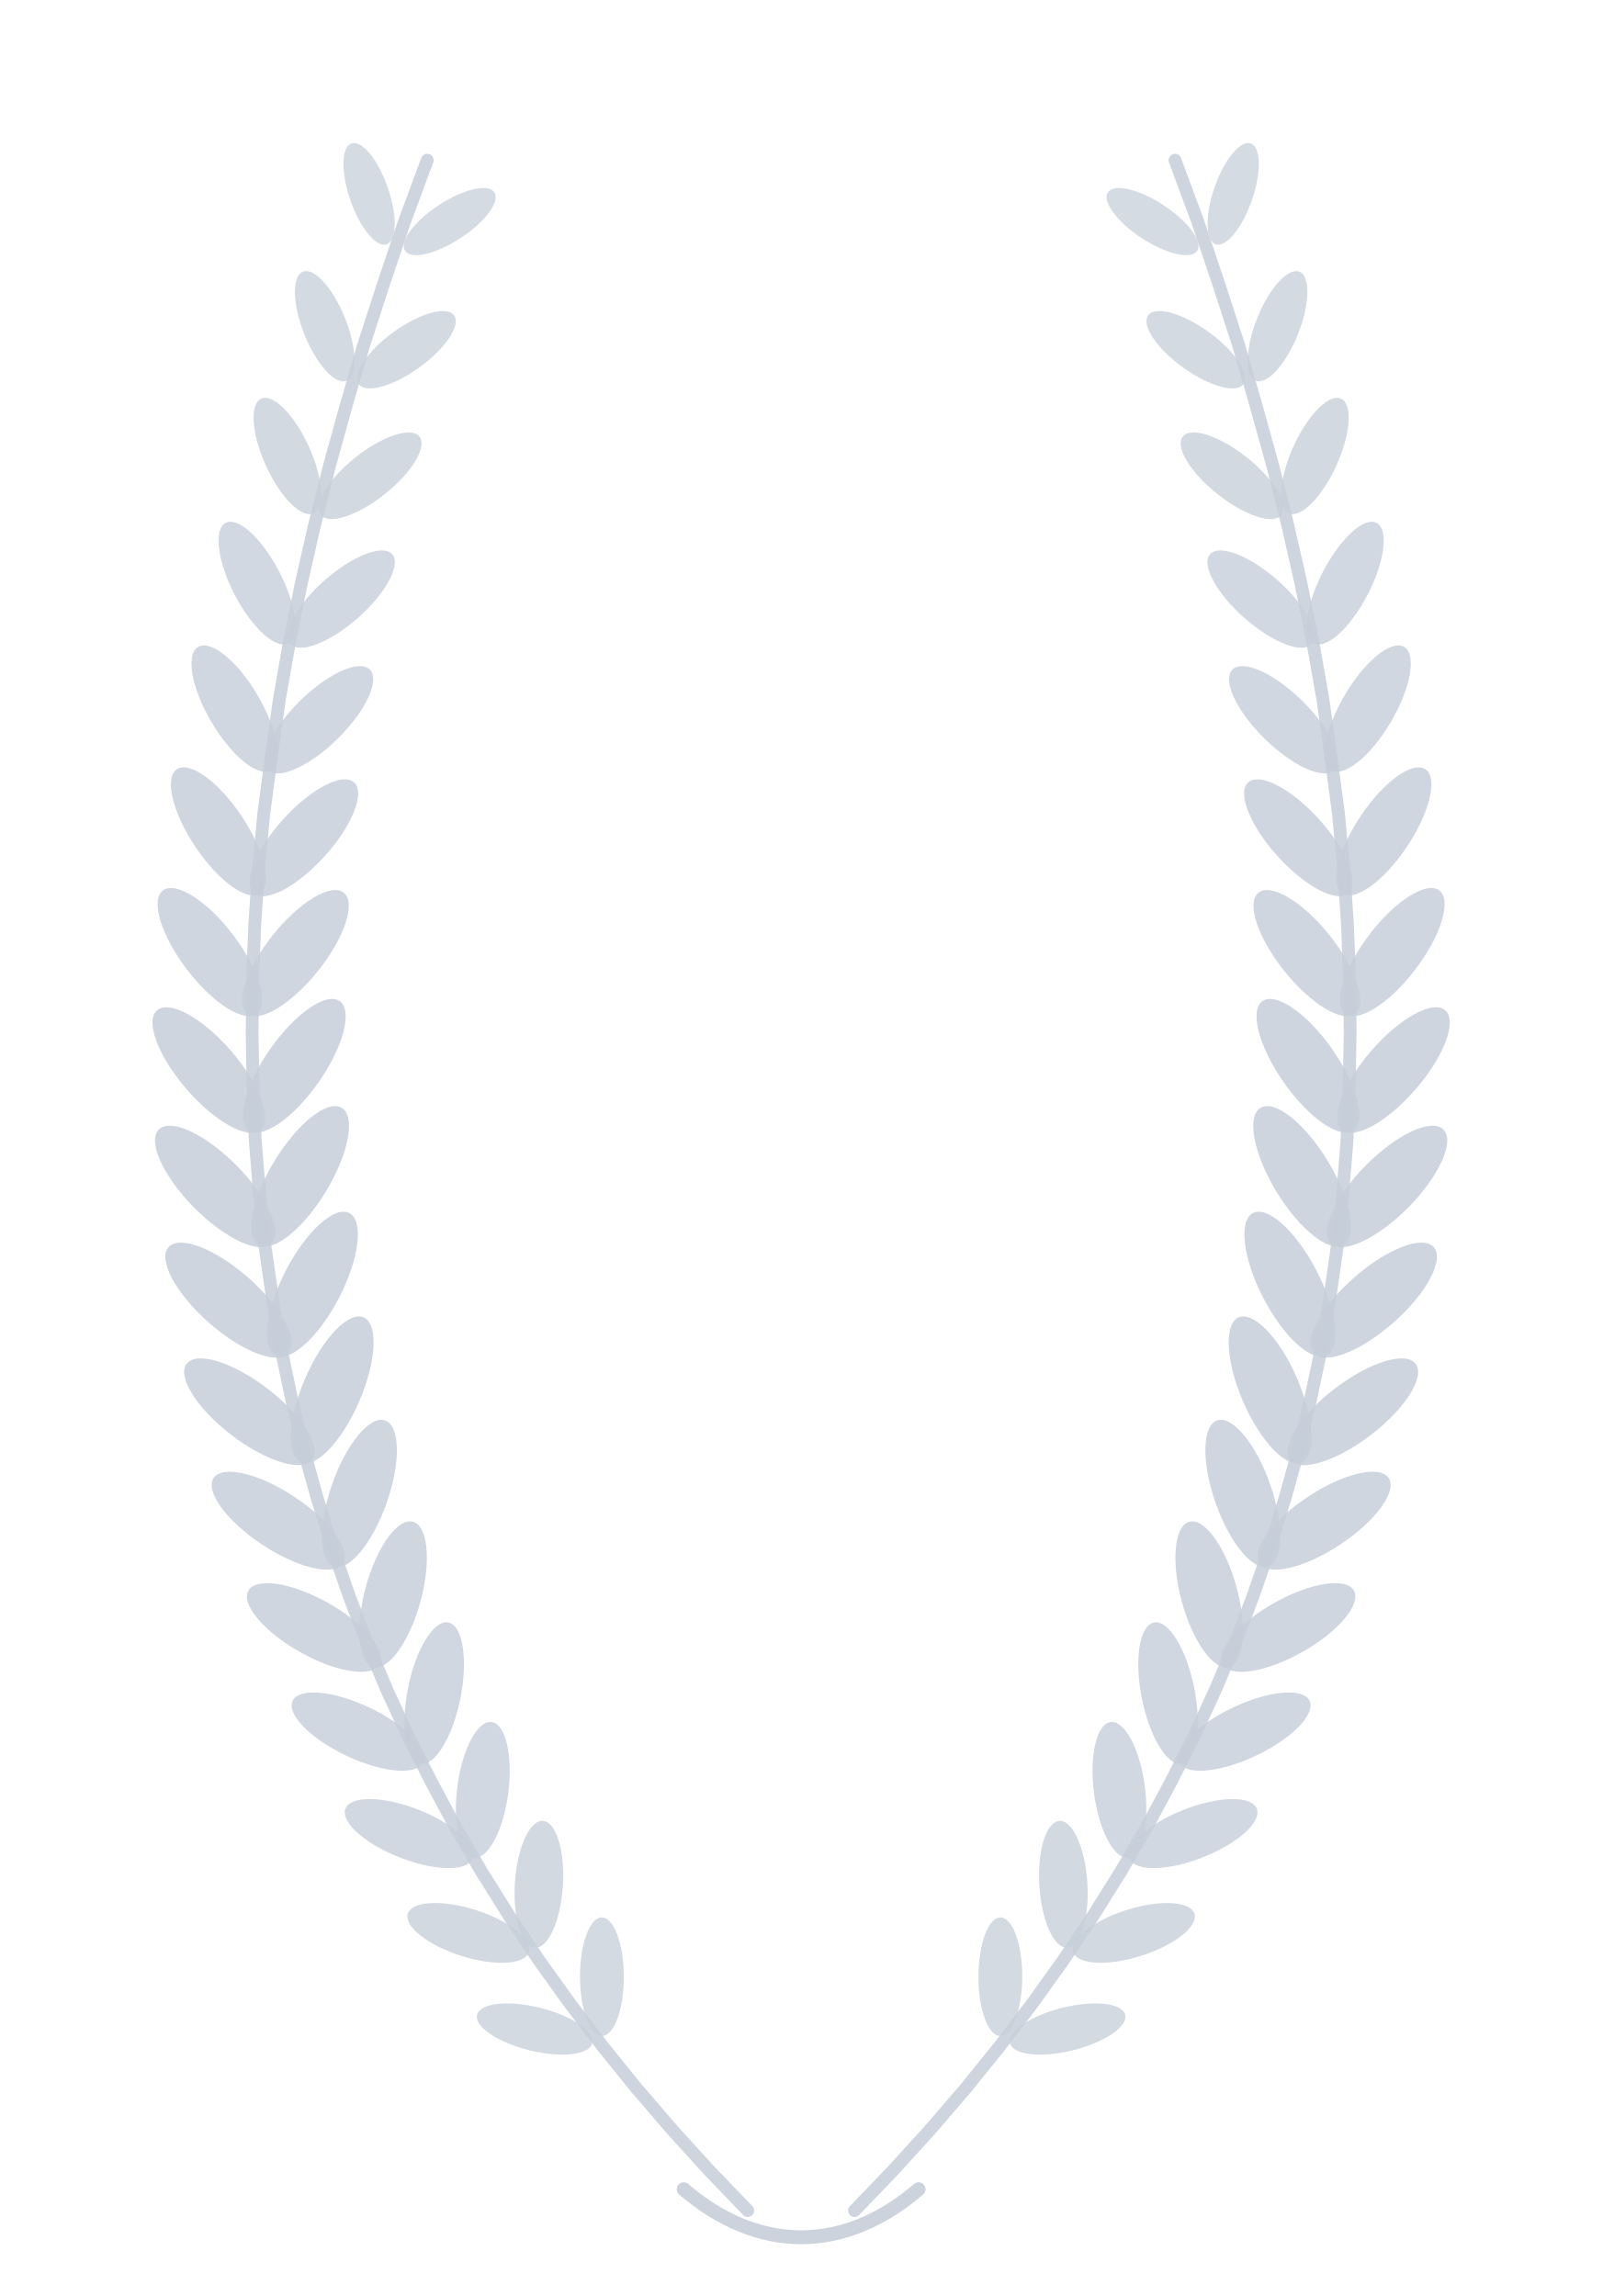
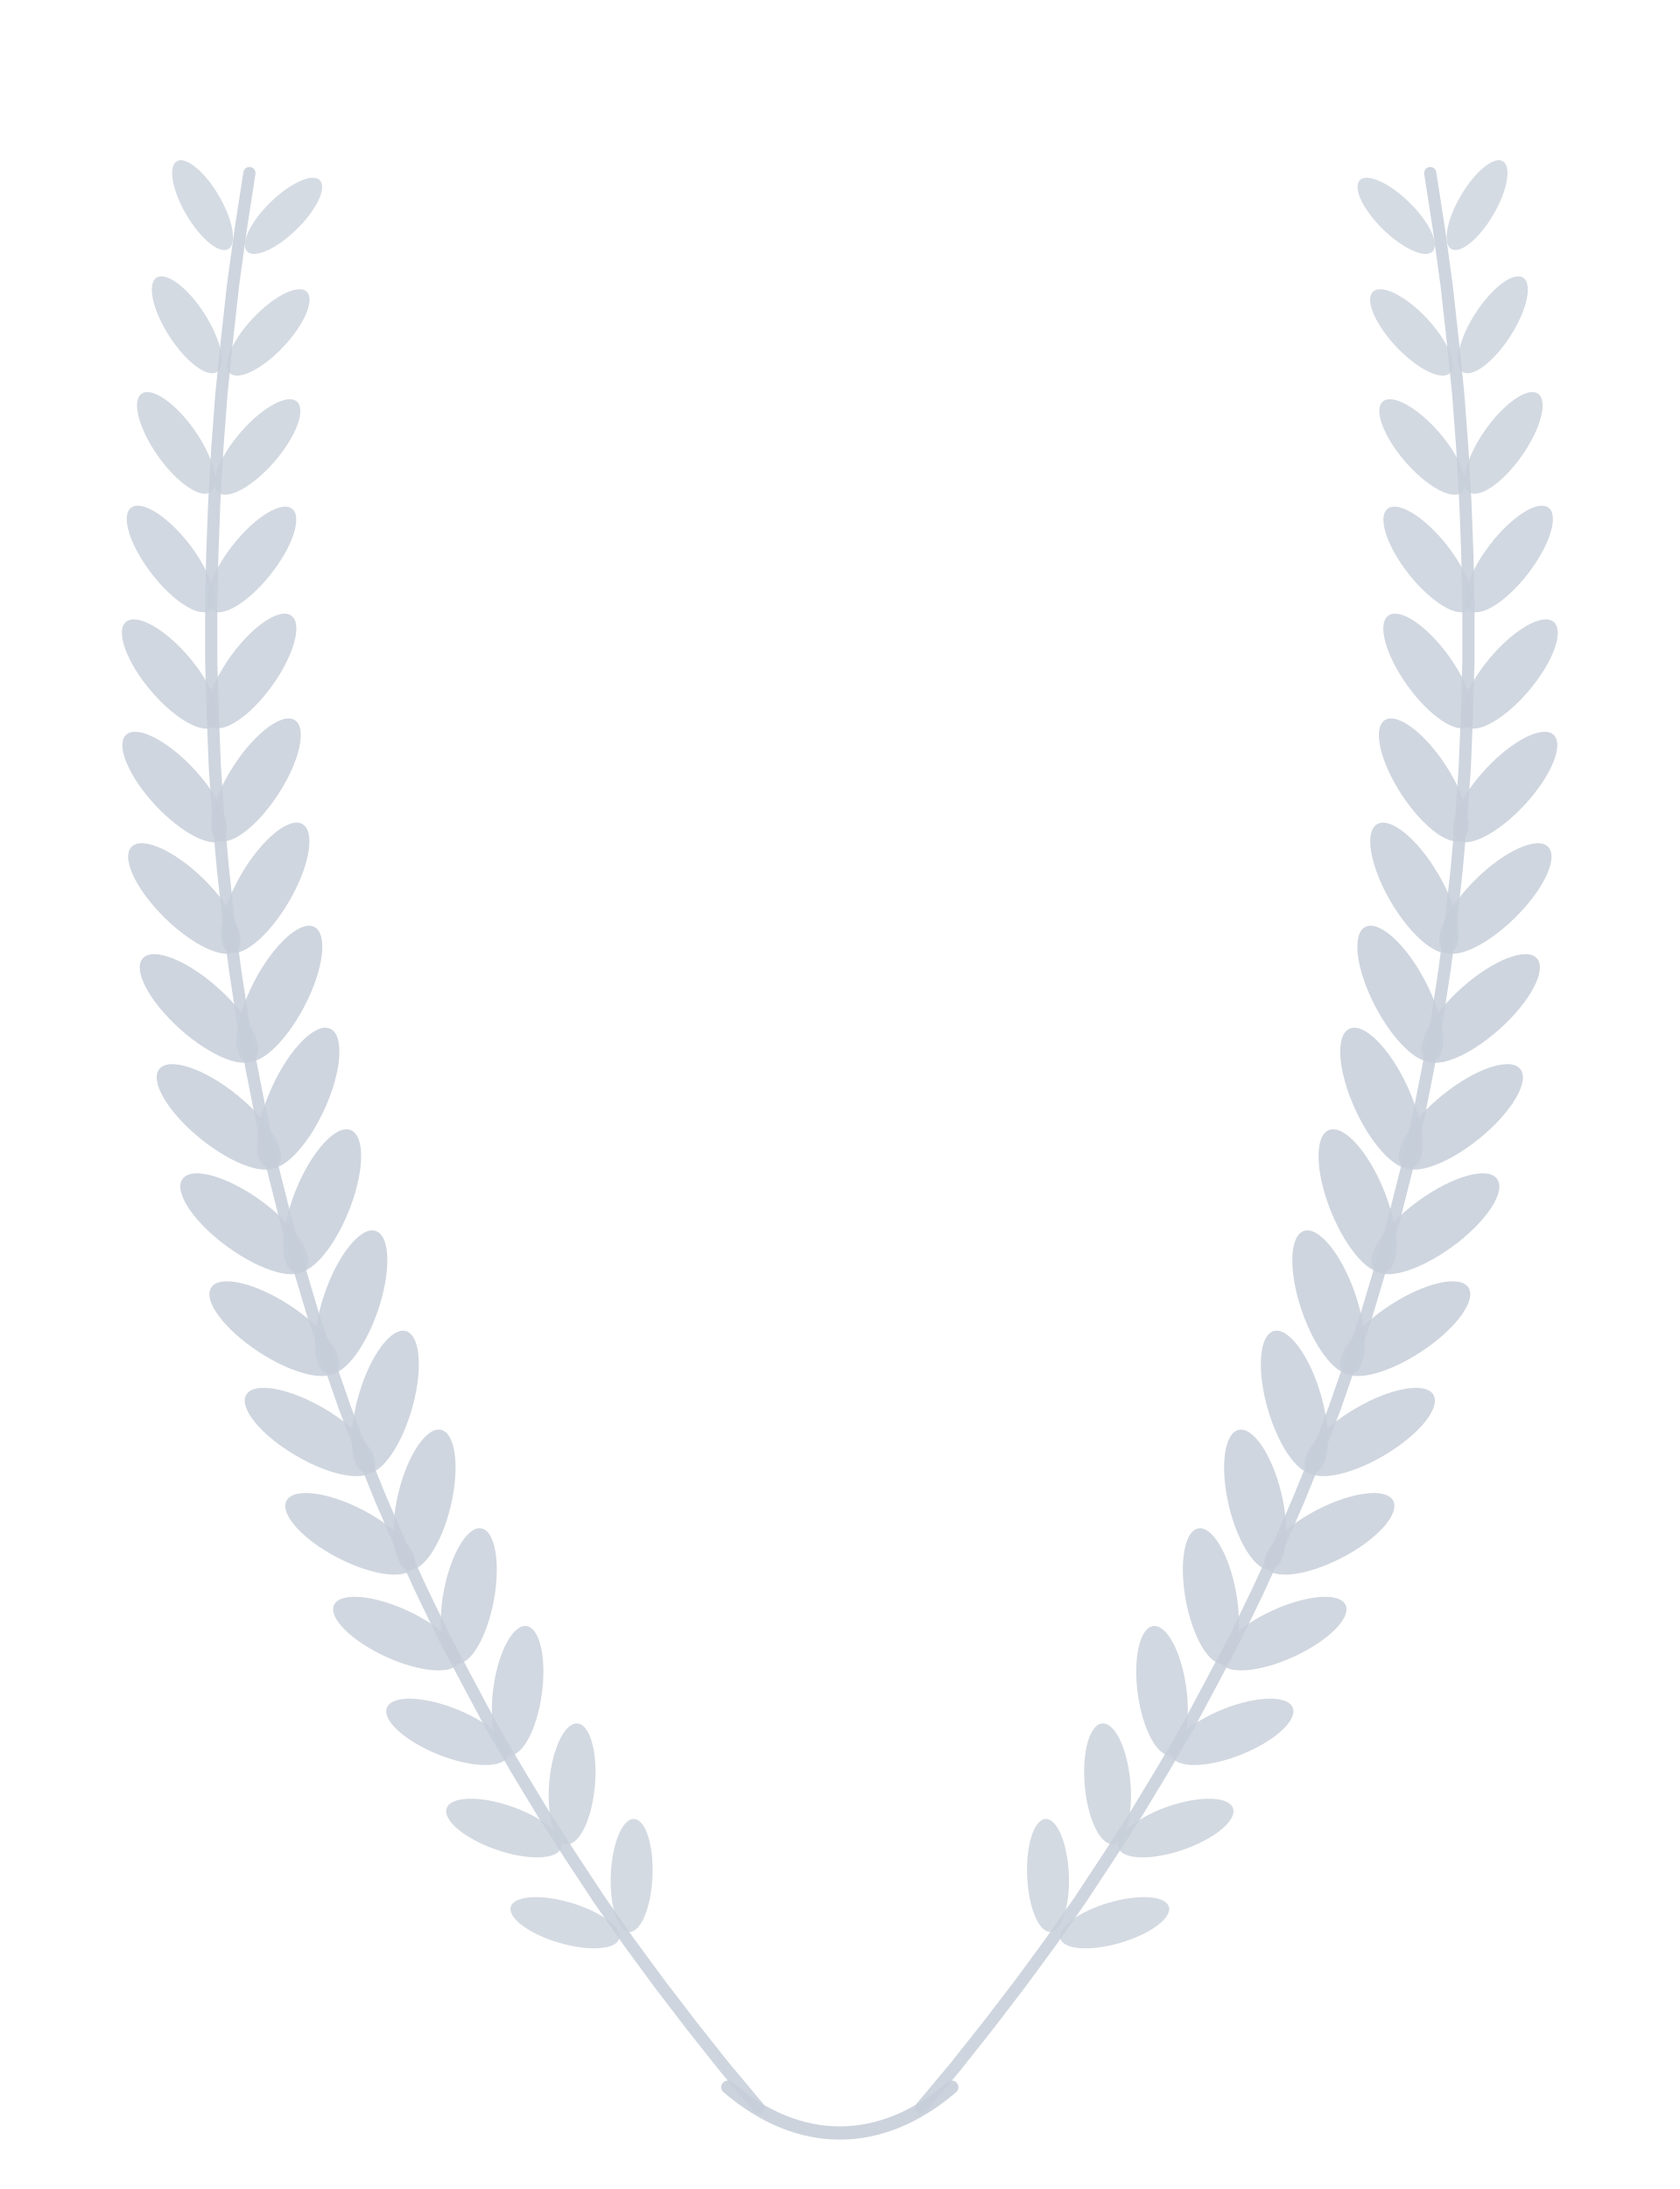
- <svg xmlns="http://www.w3.org/2000/svg" viewBox="0 0 300 430" fill="none">
-   <path d="M140.0 414.0 L132.7 406.4 L125.8 398.8 L119.1 391.0 L112.8 383.2 L106.7 375.2 L100.9 367.1 L95.4 358.9 L90.2 350.6 L85.3 342.2 L80.8 333.8 L76.4 325.1 L72.4 316.4 L68.7 307.6 L65.3 298.7 L62.2 289.7 L59.4 280.6 L56.8 271.3 L54.6 262.0 L52.6 252.5 L51.0 243.0 L49.6 233.3 L48.6 223.6 L47.8 213.7 L47.4 203.8 L47.2 193.7 L47.3 183.5 L47.7 173.2 L48.4 162.8 L49.4 152.3 L50.8 141.8 L52.3 131.0 L54.2 120.2 L56.4 109.3 L58.9 98.3 L61.7 87.2 L64.8 76.0 L68.1 64.6 L71.8 53.2 L75.7 41.6 L80.0 30.0" fill="none" stroke="#c6ced9" stroke-width="2.4" stroke-linecap="round" opacity=".85" />
-   <ellipse cx="100.1" cy="380.0" rx="11.1" ry="4.1" transform="rotate(-166.1 100.1 380.0)" fill="#c6ced9" opacity="0.76" />
-   <ellipse cx="112.7" cy="370.2" rx="11.1" ry="4.1" transform="rotate(-90.1 112.7 370.2)" fill="#c6ced9" opacity="0.76" />
-   <ellipse cx="87.7" cy="362.0" rx="11.9" ry="4.5" transform="rotate(-162.4 87.7 362.0)" fill="#c6ced9" opacity="0.78" />
-   <ellipse cx="100.9" cy="352.9" rx="11.9" ry="4.5" transform="rotate(-86.4 100.9 352.9)" fill="#c6ced9" opacity="0.78" />
-   <ellipse cx="76.6" cy="343.4" rx="12.8" ry="4.8" transform="rotate(-158.6 76.6 343.4)" fill="#c6ced9" opacity="0.80" />
-   <ellipse cx="90.4" cy="335.2" rx="12.8" ry="4.8" transform="rotate(-82.6 90.4 335.2)" fill="#c6ced9" opacity="0.80" />
-   <ellipse cx="67.0" cy="324.3" rx="13.5" ry="5.0" transform="rotate(-154.7 67.0 324.3)" fill="#c6ced9" opacity="0.81" />
-   <ellipse cx="81.3" cy="317.1" rx="13.5" ry="5.0" transform="rotate(-78.7 81.3 317.1)" fill="#c6ced9" opacity="0.81" />
-   <ellipse cx="58.8" cy="304.8" rx="14.1" ry="5.3" transform="rotate(-150.7 58.8 304.8)" fill="#c6ced9" opacity="0.83" />
-   <ellipse cx="73.6" cy="298.6" rx="14.1" ry="5.3" transform="rotate(-74.7 73.6 298.6)" fill="#c6ced9" opacity="0.83" />
-   <ellipse cx="52.1" cy="284.8" rx="14.5" ry="5.4" transform="rotate(-146.6 52.1 284.8)" fill="#c6ced9" opacity="0.84" />
-   <ellipse cx="67.3" cy="279.7" rx="14.5" ry="5.4" transform="rotate(-70.6 67.3 279.7)" fill="#c6ced9" opacity="0.84" />
-   <ellipse cx="46.7" cy="264.4" rx="14.8" ry="5.5" transform="rotate(-142.6 46.7 264.4)" fill="#c6ced9" opacity="0.85" />
-   <ellipse cx="62.2" cy="260.3" rx="14.8" ry="5.5" transform="rotate(-66.6 62.2 260.3)" fill="#c6ced9" opacity="0.85" />
-   <ellipse cx="42.8" cy="243.5" rx="15.0" ry="5.6" transform="rotate(-138.6 42.8 243.5)" fill="#c6ced9" opacity="0.85" />
-   <ellipse cx="58.5" cy="240.5" rx="15.0" ry="5.6" transform="rotate(-62.6 58.5 240.5)" fill="#c6ced9" opacity="0.85" />
-   <ellipse cx="40.3" cy="222.2" rx="15.0" ry="5.6" transform="rotate(-134.7 40.3 222.2)" fill="#c6ced9" opacity="0.85" />
-   <ellipse cx="56.2" cy="220.3" rx="15.0" ry="5.6" transform="rotate(-58.7 56.2 220.3)" fill="#c6ced9" opacity="0.85" />
-   <ellipse cx="39.1" cy="200.4" rx="14.8" ry="5.5" transform="rotate(-130.9 39.1 200.4)" fill="#c6ced9" opacity="0.85" />
-   <ellipse cx="55.1" cy="199.6" rx="14.8" ry="5.5" transform="rotate(-54.9 55.1 199.6)" fill="#c6ced9" opacity="0.85" />
-   <ellipse cx="39.3" cy="178.3" rx="14.5" ry="5.4" transform="rotate(-127.3 39.3 178.3)" fill="#c6ced9" opacity="0.84" />
-   <ellipse cx="55.3" cy="178.5" rx="14.5" ry="5.4" transform="rotate(-51.3 55.3 178.5)" fill="#c6ced9" opacity="0.84" />
-   <ellipse cx="40.9" cy="155.7" rx="14.0" ry="5.2" transform="rotate(-123.8 40.9 155.7)" fill="#c6ced9" opacity="0.83" />
-   <ellipse cx="56.9" cy="156.9" rx="14.0" ry="5.2" transform="rotate(-47.8 56.9 156.9)" fill="#c6ced9" opacity="0.83" />
-   <ellipse cx="43.9" cy="132.7" rx="13.4" ry="5.0" transform="rotate(-120.5 43.9 132.7)" fill="#c6ced9" opacity="0.81" />
-   <ellipse cx="59.7" cy="134.8" rx="13.4" ry="5.0" transform="rotate(-44.5 59.7 134.8)" fill="#c6ced9" opacity="0.81" />
-   <ellipse cx="48.1" cy="109.2" rx="12.7" ry="4.7" transform="rotate(-117.4 48.1 109.2)" fill="#c6ced9" opacity="0.80" />
-   <ellipse cx="63.9" cy="112.2" rx="12.7" ry="4.7" transform="rotate(-41.4 63.9 112.2)" fill="#c6ced9" opacity="0.80" />
-   <ellipse cx="53.8" cy="85.4" rx="11.8" ry="4.4" transform="rotate(-114.5 53.8 85.4)" fill="#c6ced9" opacity="0.78" />
-   <ellipse cx="69.3" cy="89.1" rx="11.8" ry="4.4" transform="rotate(-38.5 69.3 89.1)" fill="#c6ced9" opacity="0.78" />
-   <ellipse cx="60.8" cy="61.1" rx="11.0" ry="4.1" transform="rotate(-111.8 60.8 61.1)" fill="#c6ced9" opacity="0.76" />
-   <ellipse cx="76.1" cy="65.5" rx="11.0" ry="4.1" transform="rotate(-35.8 76.1 65.5)" fill="#c6ced9" opacity="0.76" />
-   <ellipse cx="69.1" cy="36.3" rx="10.0" ry="3.7" transform="rotate(-109.2 69.1 36.3)" fill="#c6ced9" opacity="0.73" />
-   <ellipse cx="84.2" cy="41.5" rx="10.0" ry="3.7" transform="rotate(-33.2 84.2 41.5)" fill="#c6ced9" opacity="0.73" />
-   <path d="M160.0 414.0 L167.3 406.4 L174.2 398.8 L180.9 391.0 L187.2 383.2 L193.3 375.2 L199.1 367.1 L204.6 358.9 L209.8 350.6 L214.7 342.2 L219.2 333.8 L223.6 325.1 L227.6 316.4 L231.3 307.6 L234.7 298.7 L237.8 289.7 L240.6 280.6 L243.2 271.3 L245.4 262.0 L247.4 252.5 L249.0 243.0 L250.4 233.3 L251.4 223.6 L252.2 213.7 L252.6 203.8 L252.8 193.7 L252.7 183.5 L252.3 173.2 L251.6 162.8 L250.6 152.3 L249.2 141.8 L247.7 131.0 L245.8 120.2 L243.6 109.3 L241.1 98.3 L238.3 87.2 L235.2 76.0 L231.9 64.6 L228.2 53.2 L224.3 41.6 L220.0 30.0" fill="none" stroke="#c6ced9" stroke-width="2.4" stroke-linecap="round" opacity=".85" />
-   <ellipse cx="187.3" cy="370.2" rx="11.1" ry="4.1" transform="rotate(-89.9 187.3 370.2)" fill="#c6ced9" opacity="0.76" />
-   <ellipse cx="199.9" cy="380.0" rx="11.1" ry="4.1" transform="rotate(-13.9 199.9 380.0)" fill="#c6ced9" opacity="0.76" />
-   <ellipse cx="199.1" cy="352.9" rx="11.9" ry="4.5" transform="rotate(-93.6 199.1 352.9)" fill="#c6ced9" opacity="0.78" />
-   <ellipse cx="212.3" cy="362.0" rx="11.9" ry="4.5" transform="rotate(-17.6 212.3 362.0)" fill="#c6ced9" opacity="0.78" />
-   <ellipse cx="209.6" cy="335.2" rx="12.8" ry="4.8" transform="rotate(-97.4 209.6 335.2)" fill="#c6ced9" opacity="0.80" />
-   <ellipse cx="223.4" cy="343.4" rx="12.8" ry="4.8" transform="rotate(-21.4 223.4 343.4)" fill="#c6ced9" opacity="0.80" />
-   <ellipse cx="218.7" cy="317.1" rx="13.5" ry="5.0" transform="rotate(-101.3 218.7 317.1)" fill="#c6ced9" opacity="0.81" />
-   <ellipse cx="233.0" cy="324.3" rx="13.5" ry="5.0" transform="rotate(-25.3 233.0 324.3)" fill="#c6ced9" opacity="0.81" />
-   <ellipse cx="226.4" cy="298.6" rx="14.1" ry="5.3" transform="rotate(-105.3 226.4 298.6)" fill="#c6ced9" opacity="0.83" />
-   <ellipse cx="241.2" cy="304.8" rx="14.1" ry="5.3" transform="rotate(-29.3 241.2 304.8)" fill="#c6ced9" opacity="0.83" />
-   <ellipse cx="232.7" cy="279.7" rx="14.5" ry="5.4" transform="rotate(-109.4 232.7 279.7)" fill="#c6ced9" opacity="0.84" />
-   <ellipse cx="247.9" cy="284.8" rx="14.5" ry="5.4" transform="rotate(-33.4 247.9 284.8)" fill="#c6ced9" opacity="0.84" />
-   <ellipse cx="237.8" cy="260.3" rx="14.8" ry="5.5" transform="rotate(-113.4 237.8 260.3)" fill="#c6ced9" opacity="0.85" />
-   <ellipse cx="253.3" cy="264.4" rx="14.8" ry="5.5" transform="rotate(-37.4 253.3 264.4)" fill="#c6ced9" opacity="0.85" />
-   <ellipse cx="241.5" cy="240.5" rx="15.0" ry="5.6" transform="rotate(-117.4 241.5 240.5)" fill="#c6ced9" opacity="0.85" />
-   <ellipse cx="257.2" cy="243.5" rx="15.0" ry="5.6" transform="rotate(-41.4 257.2 243.5)" fill="#c6ced9" opacity="0.85" />
-   <ellipse cx="243.8" cy="220.3" rx="15.0" ry="5.6" transform="rotate(-121.3 243.8 220.3)" fill="#c6ced9" opacity="0.85" />
-   <ellipse cx="259.7" cy="222.2" rx="15.0" ry="5.6" transform="rotate(-45.3 259.7 222.2)" fill="#c6ced9" opacity="0.85" />
-   <ellipse cx="244.9" cy="199.6" rx="14.8" ry="5.5" transform="rotate(-125.1 244.9 199.6)" fill="#c6ced9" opacity="0.85" />
-   <ellipse cx="260.9" cy="200.4" rx="14.8" ry="5.5" transform="rotate(-49.1 260.9 200.4)" fill="#c6ced9" opacity="0.85" />
-   <ellipse cx="244.7" cy="178.5" rx="14.5" ry="5.4" transform="rotate(-128.7 244.7 178.5)" fill="#c6ced9" opacity="0.84" />
-   <ellipse cx="260.7" cy="178.3" rx="14.5" ry="5.4" transform="rotate(-52.7 260.7 178.3)" fill="#c6ced9" opacity="0.84" />
-   <ellipse cx="243.1" cy="156.9" rx="14.0" ry="5.2" transform="rotate(-132.2 243.1 156.9)" fill="#c6ced9" opacity="0.83" />
-   <ellipse cx="259.1" cy="155.7" rx="14.0" ry="5.2" transform="rotate(-56.2 259.1 155.7)" fill="#c6ced9" opacity="0.83" />
-   <ellipse cx="240.3" cy="134.8" rx="13.4" ry="5.0" transform="rotate(-135.5 240.3 134.8)" fill="#c6ced9" opacity="0.81" />
-   <ellipse cx="256.1" cy="132.7" rx="13.4" ry="5.0" transform="rotate(-59.5 256.1 132.7)" fill="#c6ced9" opacity="0.81" />
-   <ellipse cx="236.1" cy="112.2" rx="12.7" ry="4.7" transform="rotate(-138.6 236.1 112.2)" fill="#c6ced9" opacity="0.80" />
-   <ellipse cx="251.9" cy="109.2" rx="12.7" ry="4.7" transform="rotate(-62.6 251.9 109.2)" fill="#c6ced9" opacity="0.80" />
-   <ellipse cx="230.7" cy="89.1" rx="11.8" ry="4.4" transform="rotate(-141.5 230.7 89.1)" fill="#c6ced9" opacity="0.78" />
-   <ellipse cx="246.2" cy="85.4" rx="11.8" ry="4.4" transform="rotate(-65.5 246.2 85.4)" fill="#c6ced9" opacity="0.78" />
-   <ellipse cx="223.9" cy="65.5" rx="11.0" ry="4.1" transform="rotate(-144.2 223.9 65.5)" fill="#c6ced9" opacity="0.76" />
-   <ellipse cx="239.2" cy="61.1" rx="11.0" ry="4.1" transform="rotate(-68.2 239.2 61.1)" fill="#c6ced9" opacity="0.76" />
-   <ellipse cx="215.8" cy="41.5" rx="10.0" ry="3.7" transform="rotate(-146.8 215.8 41.5)" fill="#c6ced9" opacity="0.73" />
-   <ellipse cx="230.9" cy="36.3" rx="10.0" ry="3.7" transform="rotate(-70.8 230.9 36.3)" fill="#c6ced9" opacity="0.73" />
-   <path d="M128.0 410.0 C142.0 422.0 158.0 422.0 172.0 410.0" fill="none" stroke="#c6ced9" stroke-width="2.6" stroke-linecap="round" opacity=".9" />
+ <svg xmlns="http://www.w3.org/2000/svg" viewBox="0 0 330 430" fill="none">
+   <path d="M149.0 414.0 L142.3 406.0 L135.8 397.8 L129.6 389.7 L123.5 381.4 L117.7 373.1 L112.1 364.6 L106.7 356.2 L101.5 347.6 L96.5 339.0 L91.8 330.2 L87.2 321.5 L82.9 312.6 L78.8 303.7 L74.9 294.7 L71.2 285.6 L67.7 276.4 L64.5 267.2 L61.4 257.9 L58.6 248.5 L56.0 239.0 L53.6 229.5 L51.4 219.8 L49.5 210.2 L47.7 200.4 L46.2 190.6 L44.9 180.7 L43.8 170.7 L42.9 160.6 L42.2 150.5 L41.8 140.2 L41.5 130.0 L41.5 119.6 L41.7 109.2 L42.1 98.6 L42.7 88.1 L43.5 77.4 L44.6 66.7 L45.8 55.9 L47.3 45.0 L49.0 34.0" fill="none" stroke="#c6ced9" stroke-width="2.4" stroke-linecap="round" opacity=".85" />
+   <ellipse cx="111.0" cy="377.7" rx="11.1" ry="4.1" transform="rotate(-163.6 111.0 377.7)" fill="#c6ced9" opacity="0.76" />
+   <ellipse cx="124.1" cy="368.4" rx="11.1" ry="4.1" transform="rotate(-87.6 124.1 368.4)" fill="#c6ced9" opacity="0.76" />
+   <ellipse cx="99.0" cy="359.1" rx="11.9" ry="4.5" transform="rotate(-160.9 99.0 359.1)" fill="#c6ced9" opacity="0.78" />
+   <ellipse cx="112.4" cy="350.4" rx="11.9" ry="4.5" transform="rotate(-84.9 112.4 350.4)" fill="#c6ced9" opacity="0.78" />
+   <ellipse cx="87.9" cy="340.2" rx="12.8" ry="4.8" transform="rotate(-158.2 87.9 340.2)" fill="#c6ced9" opacity="0.80" />
+   <ellipse cx="101.7" cy="332.1" rx="12.8" ry="4.8" transform="rotate(-82.2 101.7 332.1)" fill="#c6ced9" opacity="0.80" />
+   <ellipse cx="77.9" cy="320.9" rx="13.5" ry="5.0" transform="rotate(-155.4 77.9 320.9)" fill="#c6ced9" opacity="0.81" />
+   <ellipse cx="92.1" cy="313.5" rx="13.5" ry="5.0" transform="rotate(-79.4 92.1 313.5)" fill="#c6ced9" opacity="0.81" />
+   <ellipse cx="68.8" cy="301.3" rx="14.1" ry="5.3" transform="rotate(-152.6 68.8 301.3)" fill="#c6ced9" opacity="0.83" />
+   <ellipse cx="83.4" cy="294.6" rx="14.1" ry="5.3" transform="rotate(-76.6 83.4 294.6)" fill="#c6ced9" opacity="0.83" />
+   <ellipse cx="60.9" cy="281.3" rx="14.5" ry="5.4" transform="rotate(-149.7 60.9 281.3)" fill="#c6ced9" opacity="0.84" />
+   <ellipse cx="75.7" cy="275.4" rx="14.5" ry="5.4" transform="rotate(-73.7 75.7 275.4)" fill="#c6ced9" opacity="0.84" />
+   <ellipse cx="53.9" cy="261.0" rx="14.8" ry="5.5" transform="rotate(-146.9 53.9 261.0)" fill="#c6ced9" opacity="0.85" />
+   <ellipse cx="69.0" cy="255.8" rx="14.8" ry="5.5" transform="rotate(-70.9 69.0 255.8)" fill="#c6ced9" opacity="0.85" />
+   <ellipse cx="48.0" cy="240.4" rx="15.0" ry="5.6" transform="rotate(-144.0 48.0 240.4)" fill="#c6ced9" opacity="0.85" />
+   <ellipse cx="63.3" cy="235.9" rx="15.0" ry="5.6" transform="rotate(-68.0 63.3 235.9)" fill="#c6ced9" opacity="0.85" />
+   <ellipse cx="43.0" cy="219.4" rx="15.0" ry="5.6" transform="rotate(-141.2 43.0 219.4)" fill="#c6ced9" opacity="0.85" />
+   <ellipse cx="58.6" cy="215.7" rx="15.0" ry="5.6" transform="rotate(-65.2 58.6 215.7)" fill="#c6ced9" opacity="0.85" />
+   <ellipse cx="39.1" cy="198.1" rx="14.8" ry="5.5" transform="rotate(-138.3 39.1 198.1)" fill="#c6ced9" opacity="0.85" />
+   <ellipse cx="54.9" cy="195.2" rx="14.8" ry="5.5" transform="rotate(-62.3 54.9 195.2)" fill="#c6ced9" opacity="0.85" />
+   <ellipse cx="36.2" cy="176.5" rx="14.5" ry="5.4" transform="rotate(-135.6 36.2 176.5)" fill="#c6ced9" opacity="0.84" />
+   <ellipse cx="52.1" cy="174.4" rx="14.5" ry="5.4" transform="rotate(-59.6 52.1 174.4)" fill="#c6ced9" opacity="0.84" />
+   <ellipse cx="34.3" cy="154.6" rx="14.0" ry="5.2" transform="rotate(-132.9 34.3 154.6)" fill="#c6ced9" opacity="0.83" />
+   <ellipse cx="50.3" cy="153.2" rx="14.0" ry="5.2" transform="rotate(-56.9 50.3 153.2)" fill="#c6ced9" opacity="0.83" />
+   <ellipse cx="33.4" cy="132.4" rx="13.4" ry="5.0" transform="rotate(-130.2 33.4 132.4)" fill="#c6ced9" opacity="0.81" />
+   <ellipse cx="49.4" cy="131.8" rx="13.4" ry="5.0" transform="rotate(-54.2 49.4 131.8)" fill="#c6ced9" opacity="0.81" />
+   <ellipse cx="33.5" cy="109.8" rx="12.7" ry="4.7" transform="rotate(-127.6 33.5 109.8)" fill="#c6ced9" opacity="0.80" />
+   <ellipse cx="49.5" cy="109.9" rx="12.7" ry="4.7" transform="rotate(-51.6 49.5 109.9)" fill="#c6ced9" opacity="0.80" />
+   <ellipse cx="34.6" cy="87.0" rx="11.8" ry="4.4" transform="rotate(-125.1 34.6 87.0)" fill="#c6ced9" opacity="0.78" />
+   <ellipse cx="50.6" cy="87.8" rx="11.8" ry="4.4" transform="rotate(-49.1 50.6 87.8)" fill="#c6ced9" opacity="0.78" />
+   <ellipse cx="36.7" cy="63.8" rx="11.0" ry="4.1" transform="rotate(-122.7 36.7 63.8)" fill="#c6ced9" opacity="0.76" />
+   <ellipse cx="52.7" cy="65.3" rx="11.0" ry="4.1" transform="rotate(-46.7 52.7 65.3)" fill="#c6ced9" opacity="0.76" />
+   <ellipse cx="39.8" cy="40.3" rx="10.0" ry="3.7" transform="rotate(-120.4 39.8 40.3)" fill="#c6ced9" opacity="0.73" />
+   <ellipse cx="55.7" cy="42.4" rx="10.0" ry="3.7" transform="rotate(-44.4 55.7 42.4)" fill="#c6ced9" opacity="0.73" />
+   <path d="M181.0 414.0 L187.7 406.0 L194.2 397.8 L200.4 389.7 L206.5 381.4 L212.3 373.1 L217.9 364.6 L223.3 356.2 L228.5 347.6 L233.5 339.0 L238.2 330.2 L242.8 321.5 L247.1 312.6 L251.2 303.7 L255.1 294.7 L258.8 285.6 L262.3 276.4 L265.5 267.2 L268.6 257.9 L271.4 248.5 L274.0 239.0 L276.4 229.5 L278.6 219.8 L280.5 210.2 L282.3 200.4 L283.8 190.6 L285.1 180.7 L286.2 170.7 L287.1 160.6 L287.8 150.5 L288.2 140.2 L288.5 130.0 L288.5 119.6 L288.3 109.2 L287.9 98.6 L287.3 88.1 L286.5 77.4 L285.4 66.7 L284.2 55.9 L282.7 45.0 L281.0 34.0" fill="none" stroke="#c6ced9" stroke-width="2.4" stroke-linecap="round" opacity=".85" />
+   <ellipse cx="205.9" cy="368.4" rx="11.1" ry="4.1" transform="rotate(-92.4 205.9 368.4)" fill="#c6ced9" opacity="0.76" />
+   <ellipse cx="219.0" cy="377.7" rx="11.1" ry="4.1" transform="rotate(-16.4 219.0 377.7)" fill="#c6ced9" opacity="0.76" />
+   <ellipse cx="217.6" cy="350.4" rx="11.9" ry="4.5" transform="rotate(-95.1 217.6 350.4)" fill="#c6ced9" opacity="0.78" />
+   <ellipse cx="231.0" cy="359.1" rx="11.9" ry="4.5" transform="rotate(-19.1 231.0 359.1)" fill="#c6ced9" opacity="0.78" />
+   <ellipse cx="228.3" cy="332.1" rx="12.8" ry="4.8" transform="rotate(-97.8 228.3 332.1)" fill="#c6ced9" opacity="0.80" />
+   <ellipse cx="242.1" cy="340.2" rx="12.8" ry="4.8" transform="rotate(-21.8 242.1 340.2)" fill="#c6ced9" opacity="0.80" />
+   <ellipse cx="237.9" cy="313.5" rx="13.5" ry="5.0" transform="rotate(-100.6 237.9 313.5)" fill="#c6ced9" opacity="0.81" />
+   <ellipse cx="252.1" cy="320.9" rx="13.5" ry="5.0" transform="rotate(-24.6 252.1 320.9)" fill="#c6ced9" opacity="0.81" />
+   <ellipse cx="246.6" cy="294.6" rx="14.1" ry="5.3" transform="rotate(-103.4 246.6 294.6)" fill="#c6ced9" opacity="0.83" />
+   <ellipse cx="261.2" cy="301.3" rx="14.1" ry="5.3" transform="rotate(-27.4 261.2 301.3)" fill="#c6ced9" opacity="0.83" />
+   <ellipse cx="254.3" cy="275.4" rx="14.5" ry="5.4" transform="rotate(-106.3 254.3 275.4)" fill="#c6ced9" opacity="0.84" />
+   <ellipse cx="269.1" cy="281.3" rx="14.5" ry="5.4" transform="rotate(-30.3 269.1 281.3)" fill="#c6ced9" opacity="0.84" />
+   <ellipse cx="261.0" cy="255.8" rx="14.8" ry="5.5" transform="rotate(-109.1 261.0 255.8)" fill="#c6ced9" opacity="0.85" />
+   <ellipse cx="276.1" cy="261.0" rx="14.8" ry="5.5" transform="rotate(-33.1 276.1 261.0)" fill="#c6ced9" opacity="0.85" />
+   <ellipse cx="266.7" cy="235.9" rx="15.0" ry="5.6" transform="rotate(-112.0 266.7 235.9)" fill="#c6ced9" opacity="0.85" />
+   <ellipse cx="282.0" cy="240.4" rx="15.0" ry="5.6" transform="rotate(-36.0 282.0 240.4)" fill="#c6ced9" opacity="0.85" />
+   <ellipse cx="271.4" cy="215.7" rx="15.0" ry="5.6" transform="rotate(-114.8 271.4 215.7)" fill="#c6ced9" opacity="0.85" />
+   <ellipse cx="287.0" cy="219.4" rx="15.0" ry="5.6" transform="rotate(-38.8 287.0 219.4)" fill="#c6ced9" opacity="0.85" />
+   <ellipse cx="275.1" cy="195.2" rx="14.8" ry="5.5" transform="rotate(-117.7 275.1 195.2)" fill="#c6ced9" opacity="0.85" />
+   <ellipse cx="290.9" cy="198.1" rx="14.8" ry="5.5" transform="rotate(-41.7 290.9 198.1)" fill="#c6ced9" opacity="0.85" />
+   <ellipse cx="277.9" cy="174.4" rx="14.5" ry="5.4" transform="rotate(-120.4 277.9 174.4)" fill="#c6ced9" opacity="0.84" />
+   <ellipse cx="293.8" cy="176.5" rx="14.5" ry="5.4" transform="rotate(-44.4 293.8 176.5)" fill="#c6ced9" opacity="0.84" />
+   <ellipse cx="279.7" cy="153.2" rx="14.0" ry="5.2" transform="rotate(-123.1 279.7 153.2)" fill="#c6ced9" opacity="0.83" />
+   <ellipse cx="295.7" cy="154.6" rx="14.0" ry="5.2" transform="rotate(-47.1 295.7 154.6)" fill="#c6ced9" opacity="0.83" />
+   <ellipse cx="280.6" cy="131.8" rx="13.4" ry="5.0" transform="rotate(-125.8 280.6 131.8)" fill="#c6ced9" opacity="0.81" />
+   <ellipse cx="296.6" cy="132.4" rx="13.4" ry="5.0" transform="rotate(-49.8 296.6 132.4)" fill="#c6ced9" opacity="0.81" />
+   <ellipse cx="280.5" cy="109.9" rx="12.7" ry="4.7" transform="rotate(-128.4 280.5 109.9)" fill="#c6ced9" opacity="0.80" />
+   <ellipse cx="296.5" cy="109.8" rx="12.7" ry="4.7" transform="rotate(-52.4 296.5 109.8)" fill="#c6ced9" opacity="0.80" />
+   <ellipse cx="279.4" cy="87.8" rx="11.8" ry="4.4" transform="rotate(-130.9 279.4 87.8)" fill="#c6ced9" opacity="0.78" />
+   <ellipse cx="295.4" cy="87.0" rx="11.8" ry="4.4" transform="rotate(-54.9 295.4 87.0)" fill="#c6ced9" opacity="0.78" />
+   <ellipse cx="277.3" cy="65.3" rx="11.0" ry="4.1" transform="rotate(-133.3 277.3 65.3)" fill="#c6ced9" opacity="0.76" />
+   <ellipse cx="293.3" cy="63.8" rx="11.0" ry="4.1" transform="rotate(-57.3 293.3 63.8)" fill="#c6ced9" opacity="0.76" />
+   <ellipse cx="274.3" cy="42.4" rx="10.0" ry="3.7" transform="rotate(-135.6 274.3 42.4)" fill="#c6ced9" opacity="0.73" />
+   <ellipse cx="290.2" cy="40.3" rx="10.0" ry="3.7" transform="rotate(-59.6 290.2 40.3)" fill="#c6ced9" opacity="0.73" />
+   <path d="M143.0 410.0 C157.0 422.0 173.0 422.0 187.0 410.0" fill="none" stroke="#c6ced9" stroke-width="2.6" stroke-linecap="round" opacity=".9" />
</svg>
